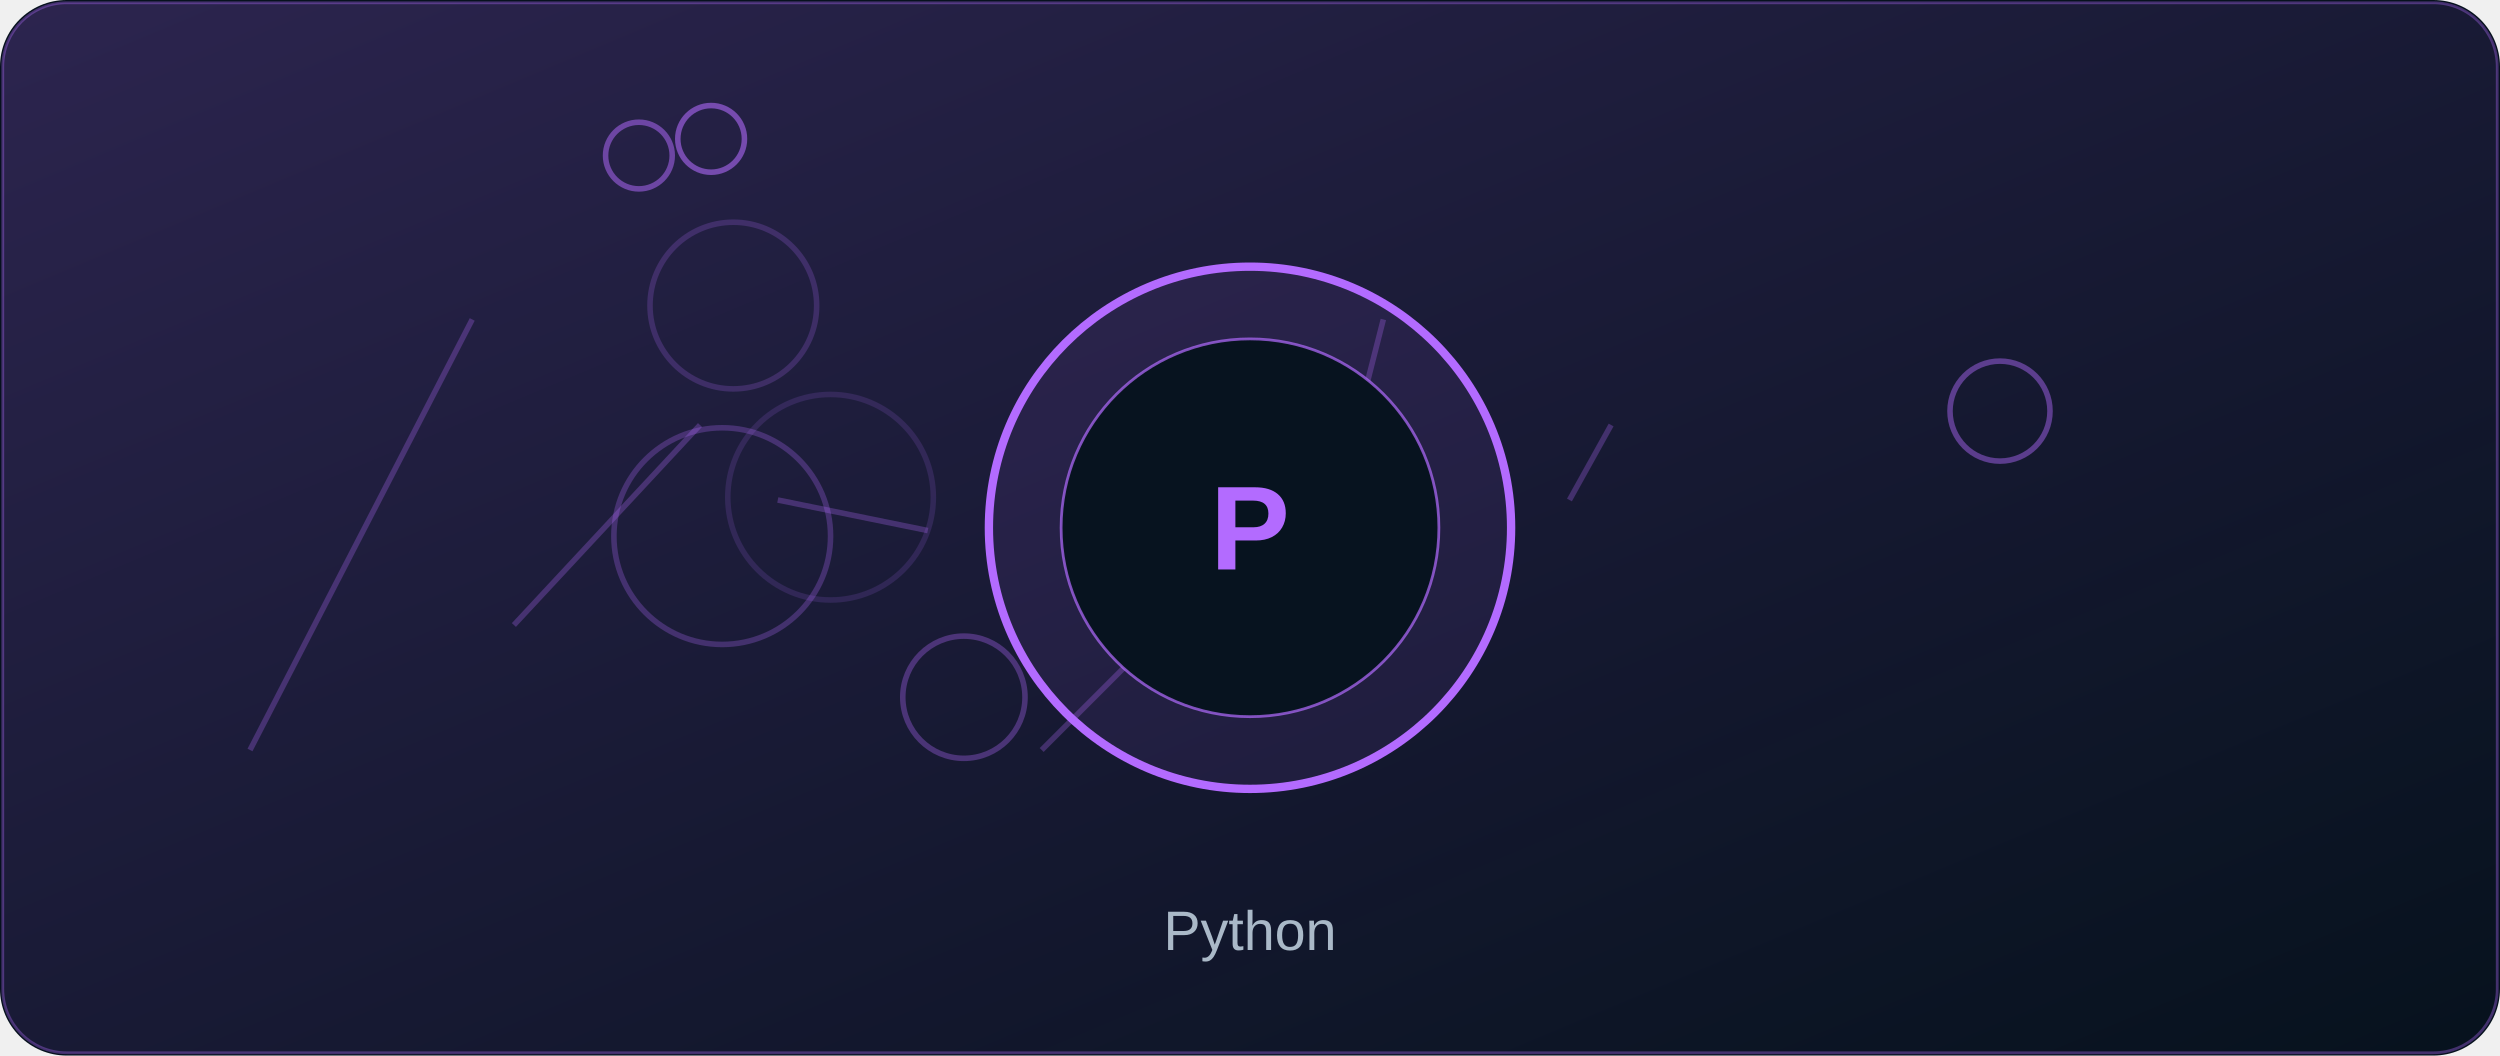
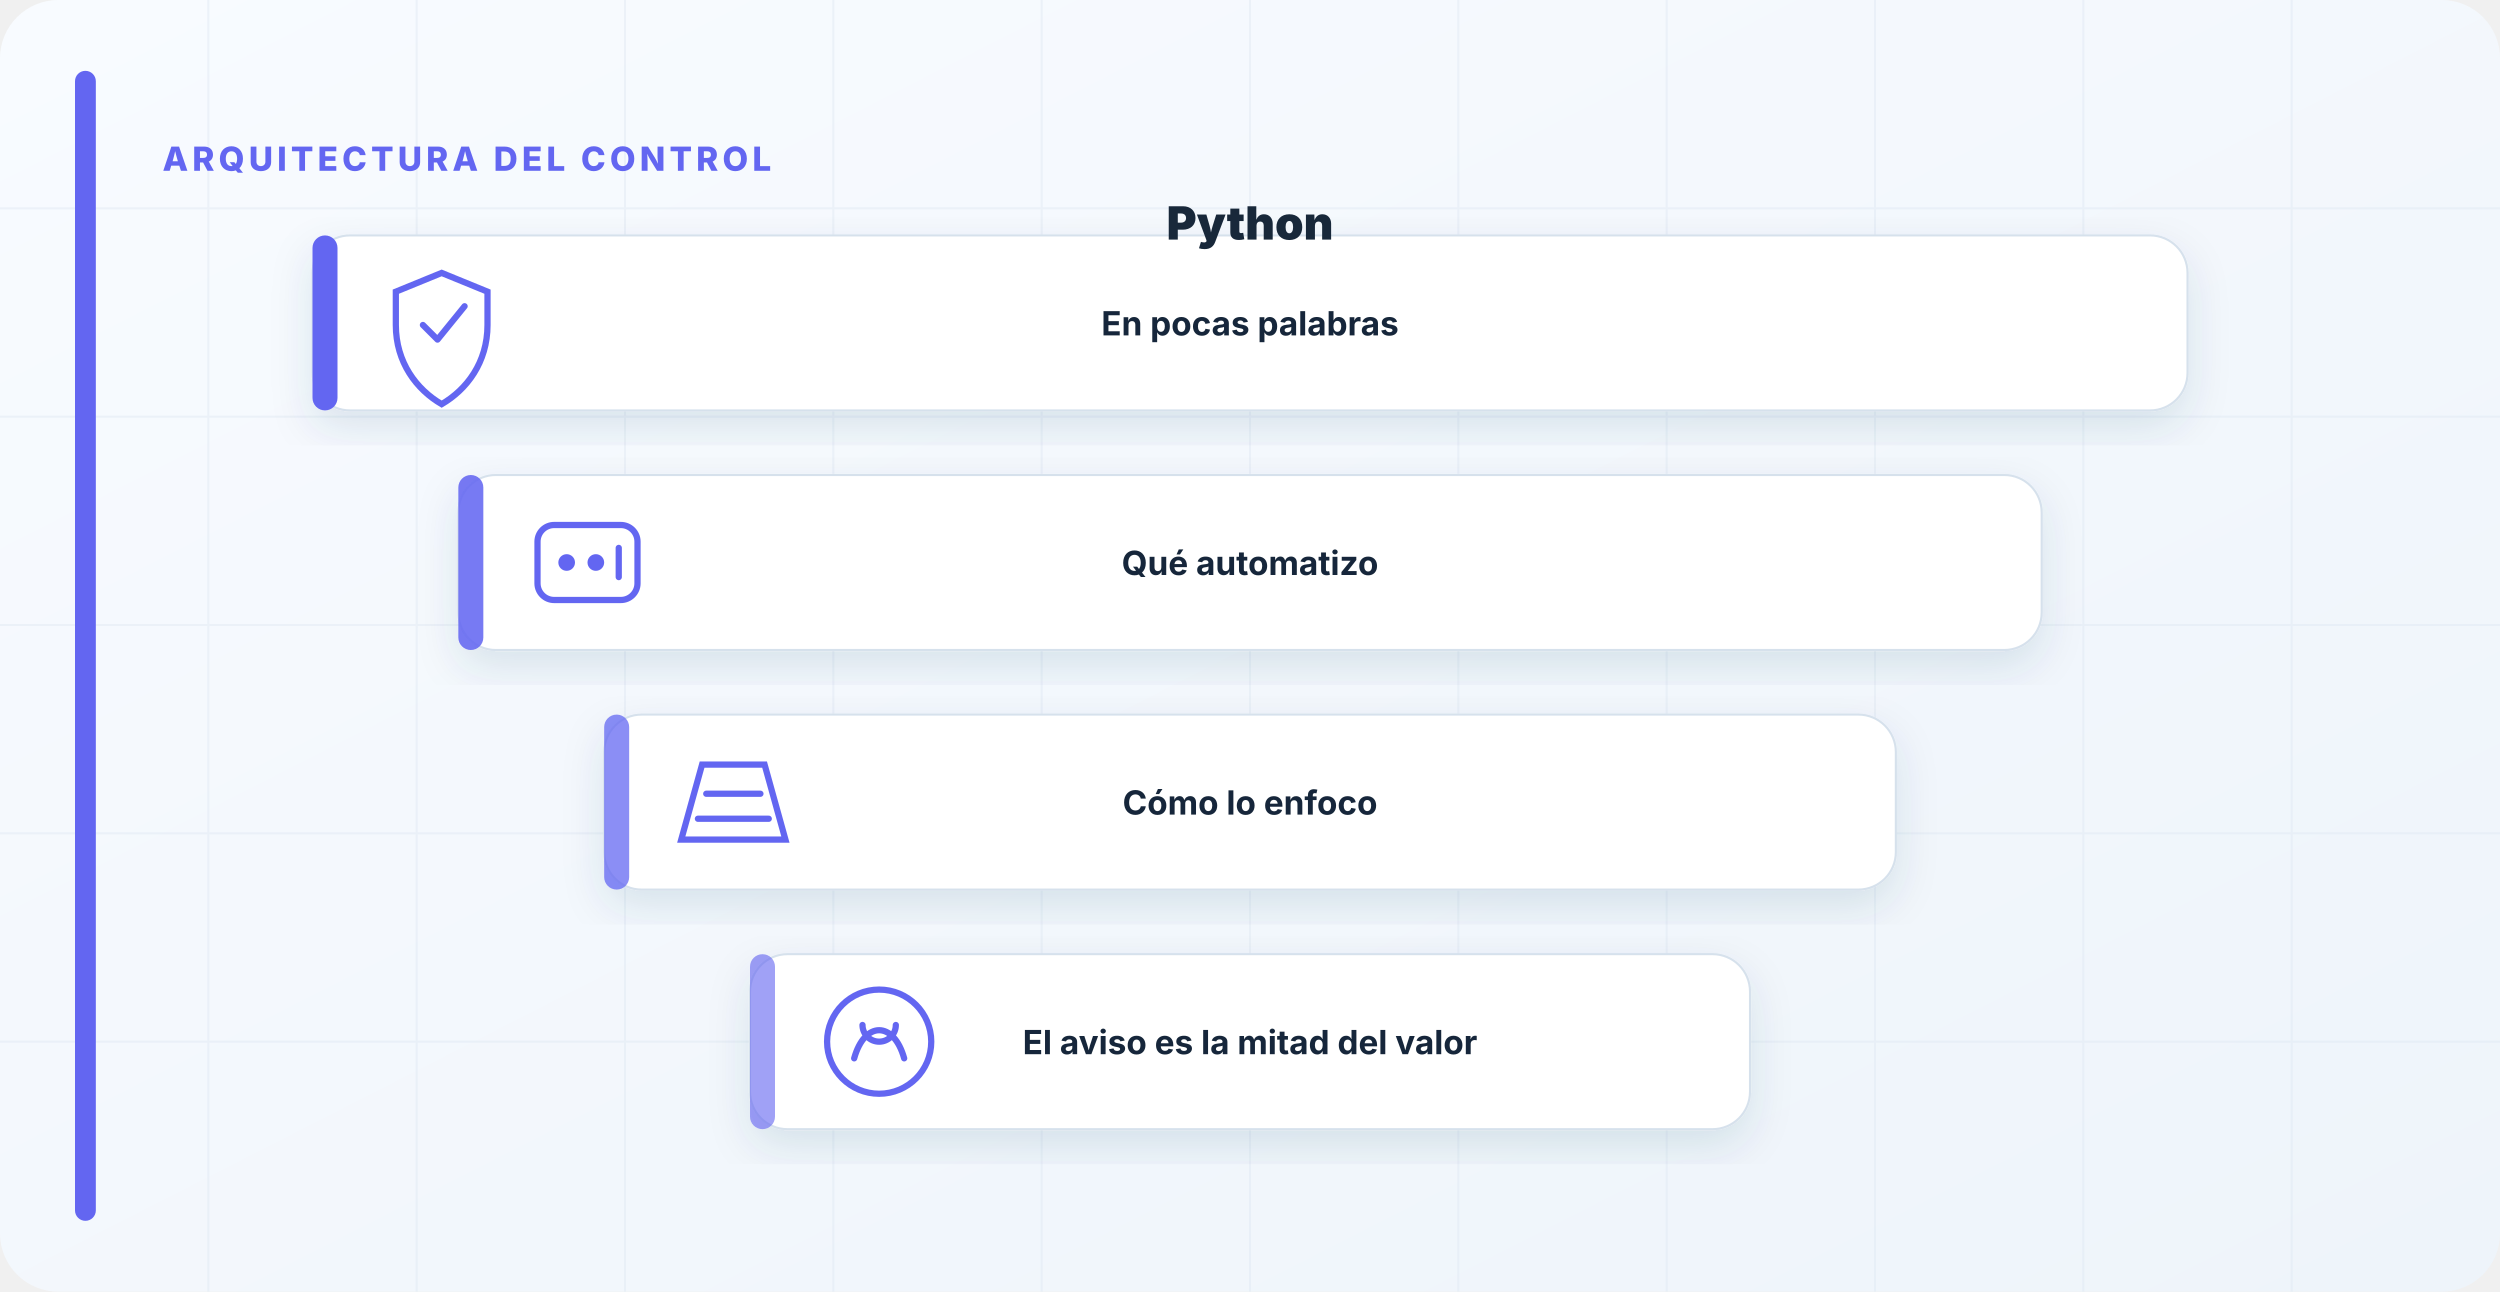
- <svg xmlns="http://www.w3.org/2000/svg" viewBox="0 0 900 380" role="img" aria-label="Diagrama de Python">
+ <svg xmlns="http://www.w3.org/2000/svg" width="1200" height="620" viewBox="0 0 1200 620" role="img" aria-labelledby="t d">
  <defs>
-     <linearGradient id="g" x1="0" y1="0" x2="1" y2="1">
-       <stop stop-color="#b36bff" stop-opacity=".22" />
-       <stop offset="1" stop-color="#07131f" stop-opacity=".2" />
+     <linearGradient id="bg" x1="0" y1="0" x2="1" y2="1">
+       <stop stop-color="#F8FBFF" />
+       <stop offset="1" stop-color="#EEF4FA" />
    </linearGradient>
-     <filter id="gl">
-       <feGaussianBlur stdDeviation="8" />
+     <filter id="s" x="-20%" y="-20%" width="140%" height="140%">
+       <feDropShadow dx="0" dy="8" stdDeviation="10" flood-color="#284866" flood-opacity=".12" />
    </filter>
  </defs>
-   <rect width="900" height="380" rx="24" fill="#06111d" />
-   <rect x="1" y="1" width="898" height="378" rx="23" fill="url(#g)" stroke="#b36bff" stroke-opacity=".35" />
-   <path d="M 90 270 L 170 115" stroke="#b36bff" stroke-opacity=".28" stroke-width="2" />
-   <path d="M 185 225 L 252 153" stroke="#b36bff" stroke-opacity=".28" stroke-width="2" />
-   <path d="M 280 180 L 334 191" stroke="#b36bff" stroke-opacity=".28" stroke-width="2" />
-   <path d="M 375 270 L 416 229" stroke="#b36bff" stroke-opacity=".28" stroke-width="2" />
-   <path d="M 470 225 L 498 115" stroke="#b36bff" stroke-opacity=".28" stroke-width="2" />
-   <path d="M 565 180 L 580 153" stroke="#b36bff" stroke-opacity=".28" stroke-width="2" />
-   <circle cx="299" cy="179" r="37" fill="none" stroke="#b36bff" stroke-opacity="0.15" stroke-width="2" />
-   <circle cx="264" cy="110" r="30" fill="none" stroke="#b36bff" stroke-opacity="0.21" stroke-width="2" />
-   <circle cx="260" cy="193" r="39" fill="none" stroke="#b36bff" stroke-opacity="0.27" stroke-width="2" />
-   <circle cx="347" cy="251" r="22" fill="none" stroke="#b36bff" stroke-opacity="0.33" stroke-width="2" />
-   <circle cx="445" cy="220" r="18" fill="none" stroke="#b36bff" stroke-opacity="0.39" stroke-width="2" />
-   <circle cx="720" cy="148" r="18" fill="none" stroke="#b36bff" stroke-opacity="0.45" stroke-width="2" />
-   <circle cx="230" cy="56" r="12" fill="none" stroke="#b36bff" stroke-opacity="0.51" stroke-width="2" />
-   <circle cx="256" cy="50" r="12" fill="none" stroke="#b36bff" stroke-opacity="0.57" stroke-width="2" />
-   <circle cx="450" cy="190" r="94" fill="#b36bff" fill-opacity=".08" stroke="#b36bff" stroke-width="3" />
-   <circle cx="450" cy="190" r="68" fill="#07131f" stroke="#b36bff" stroke-opacity=".7" />
-   <text x="450" y="205" text-anchor="middle" fill="#b36bff" font-size="43" font-family="Arial" font-weight="700">P</text>
-   <text x="450" y="342" text-anchor="middle" fill="#aab9c8" font-size="20" font-family="Arial">Python</text>
+   <rect width="1200" height="620" rx="28" fill="url(#bg)" />
+   <path d="M0 100H1200M0 200H1200M0 300H1200M0 400H1200M0 500H1200M100 0V620M200 0V620M300 0V620M400 0V620M500 0V620M600 0V620M700 0V620M800 0V620M900 0V620M1000 0V620M1100 0V620" stroke="#DDE7F1" stroke-width="1" opacity=".45" />
+   <rect x="36" y="34" width="10" height="552" rx="5" fill="#6366F1" />
+   <text x="78" y="82" font-family="Inter,Segoe UI,Arial" font-size="16" font-weight="800" fill="#6366F1" letter-spacing="2">ARQUITECTURA DEL CONTROL</text>
+   <g filter="url(#s)">
+     <rect x="150.0" y="113" width="900" height="84" rx="18" fill="#fff" stroke="#D6E1EC" />
+     <rect x="150.0" y="113" width="12" height="84" rx="6" fill="#6366F1" opacity="1.0" />
+     <path d="M212.0 131l22 9v16c0 18-10 31-22 38-12-7-22-20-22-38v-16l22-9z" fill="none" stroke="#6366F1" stroke-width="3" />
+     <path d="M203.0 156l7 7 13-16" fill="none" stroke="#6366F1" stroke-width="3" stroke-linecap="round" stroke-linejoin="round" />
+     <text x="600" y="161" text-anchor="middle" font-family="Inter,Segoe UI,Arial" font-size="16" font-weight="750" fill="#18283A">
+       <tspan x="600" dy="0">En pocas palabras</tspan>
+     </text>
+   </g>
+   <g filter="url(#s)">
+     <rect x="220.0" y="228" width="760" height="84" rx="18" fill="#fff" stroke="#D6E1EC" />
+     <rect x="220.0" y="228" width="12" height="84" rx="6" fill="#6366F1" opacity="0.87" />
+     <rect x="258.0" y="252" width="48" height="36" rx="8" fill="none" stroke="#6366F1" stroke-width="3" />
+     <circle cx="272.0" cy="270" r="4" fill="#6366F1" />
+     <circle cx="286.0" cy="270" r="4" fill="#6366F1" />
+     <path d="M297.0 263v14" stroke="#6366F1" stroke-width="3" stroke-linecap="round" />
+     <text x="600" y="276" text-anchor="middle" font-family="Inter,Segoe UI,Arial" font-size="16" font-weight="750" fill="#18283A">
+       <tspan x="600" dy="0">Qué automatizo</tspan>
+     </text>
+   </g>
+   <g filter="url(#s)">
+     <rect x="290.0" y="343" width="620" height="84" rx="18" fill="#fff" stroke="#D6E1EC" />
+     <rect x="290.0" y="343" width="12" height="84" rx="6" fill="#6366F1" opacity="0.74" />
+     <path d="M327.0 403l10-36h30l10 36z" fill="none" stroke="#6366F1" stroke-width="3" />
+     <path d="M339.0 381h26M335.0 393h34" stroke="#6366F1" stroke-width="3" stroke-linecap="round" />
+     <text x="600" y="391" text-anchor="middle" font-family="Inter,Segoe UI,Arial" font-size="16" font-weight="750" fill="#18283A">
+       <tspan x="600" dy="0">Cómo lo enfoco</tspan>
+     </text>
+   </g>
+   <g filter="url(#s)">
+     <rect x="360.0" y="458" width="480" height="84" rx="18" fill="#fff" stroke="#D6E1EC" />
+     <rect x="360.0" y="458" width="12" height="84" rx="6" fill="#6366F1" opacity="0.61" />
+     <circle cx="422.0" cy="500" r="25" fill="none" stroke="#6366F1" stroke-width="3" />
+     <path d="M410.0 508c5-18 19-18 24 0M414.0 492a8 8 0 1016 0" fill="none" stroke="#6366F1" stroke-width="3" stroke-linecap="round" />
+     <text x="600" y="506" text-anchor="middle" font-family="Inter,Segoe UI,Arial" font-size="16" font-weight="750" fill="#18283A">
+       <tspan x="600" dy="0">El aviso es la mitad del valor</tspan>
+     </text>
+   </g>
+   <text x="600" y="115" text-anchor="middle" font-family="Inter,Segoe UI,Arial" font-size="22" font-weight="850" fill="#18283A">
+     <tspan x="600" dy="0">Python</tspan>
+   </text>
</svg>
